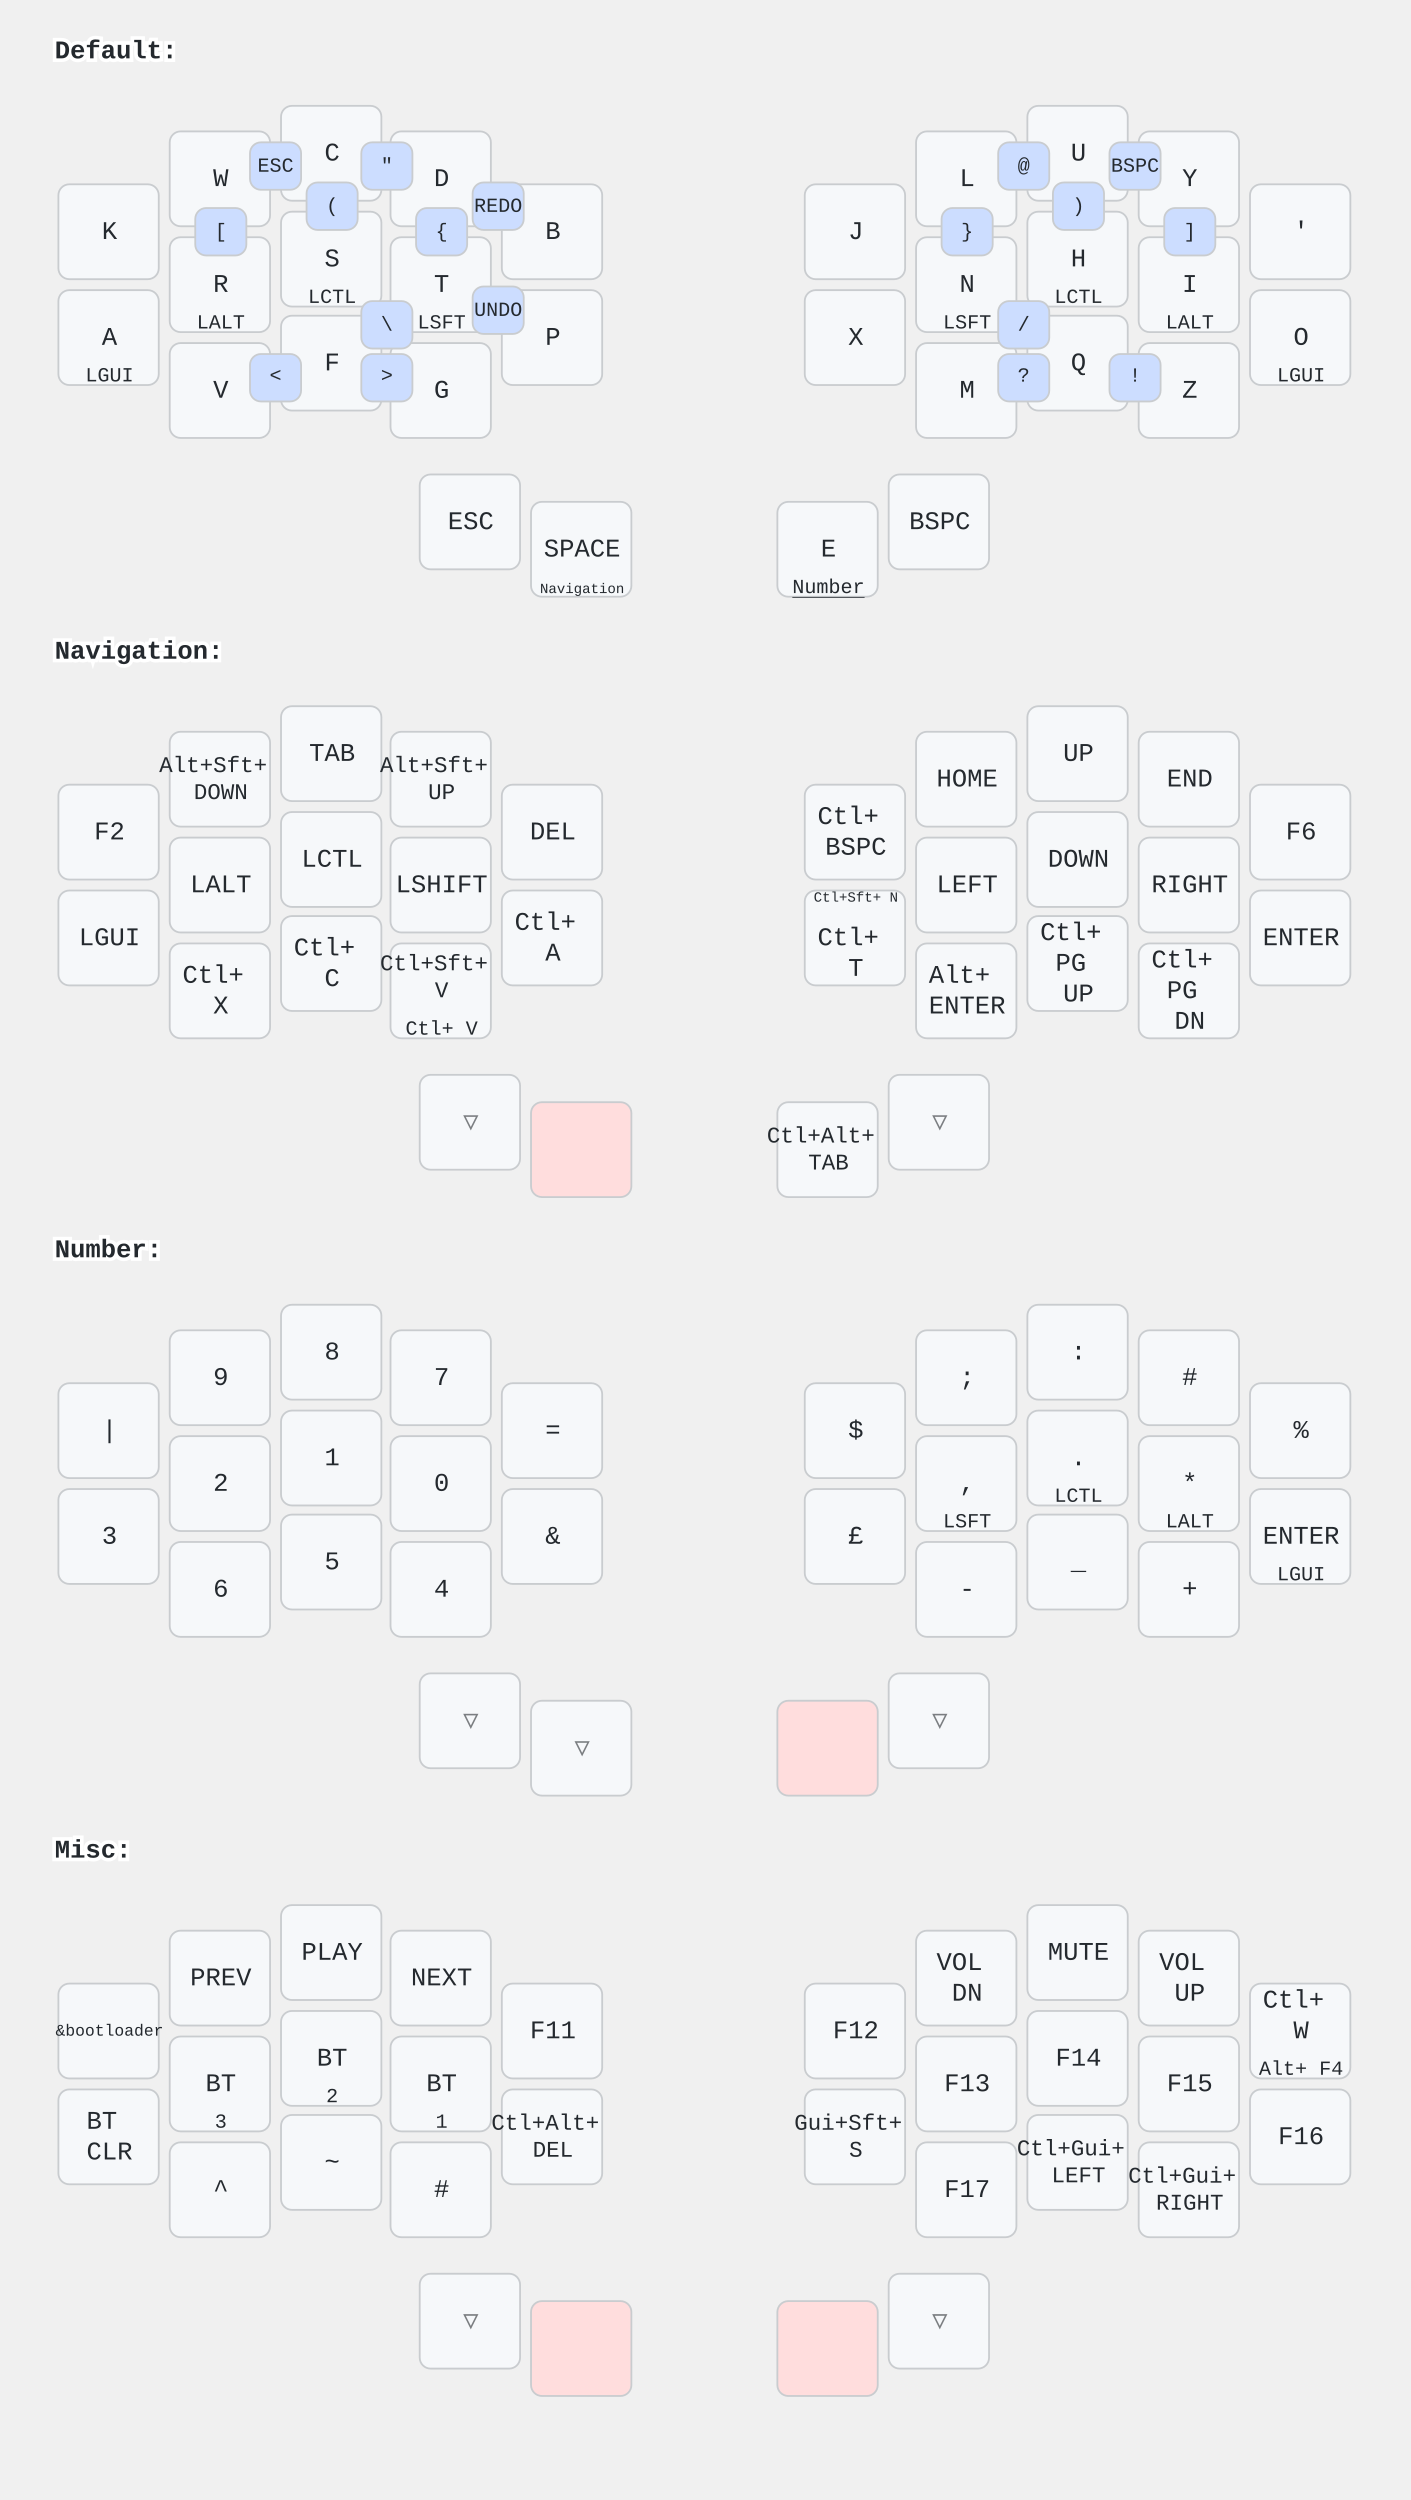
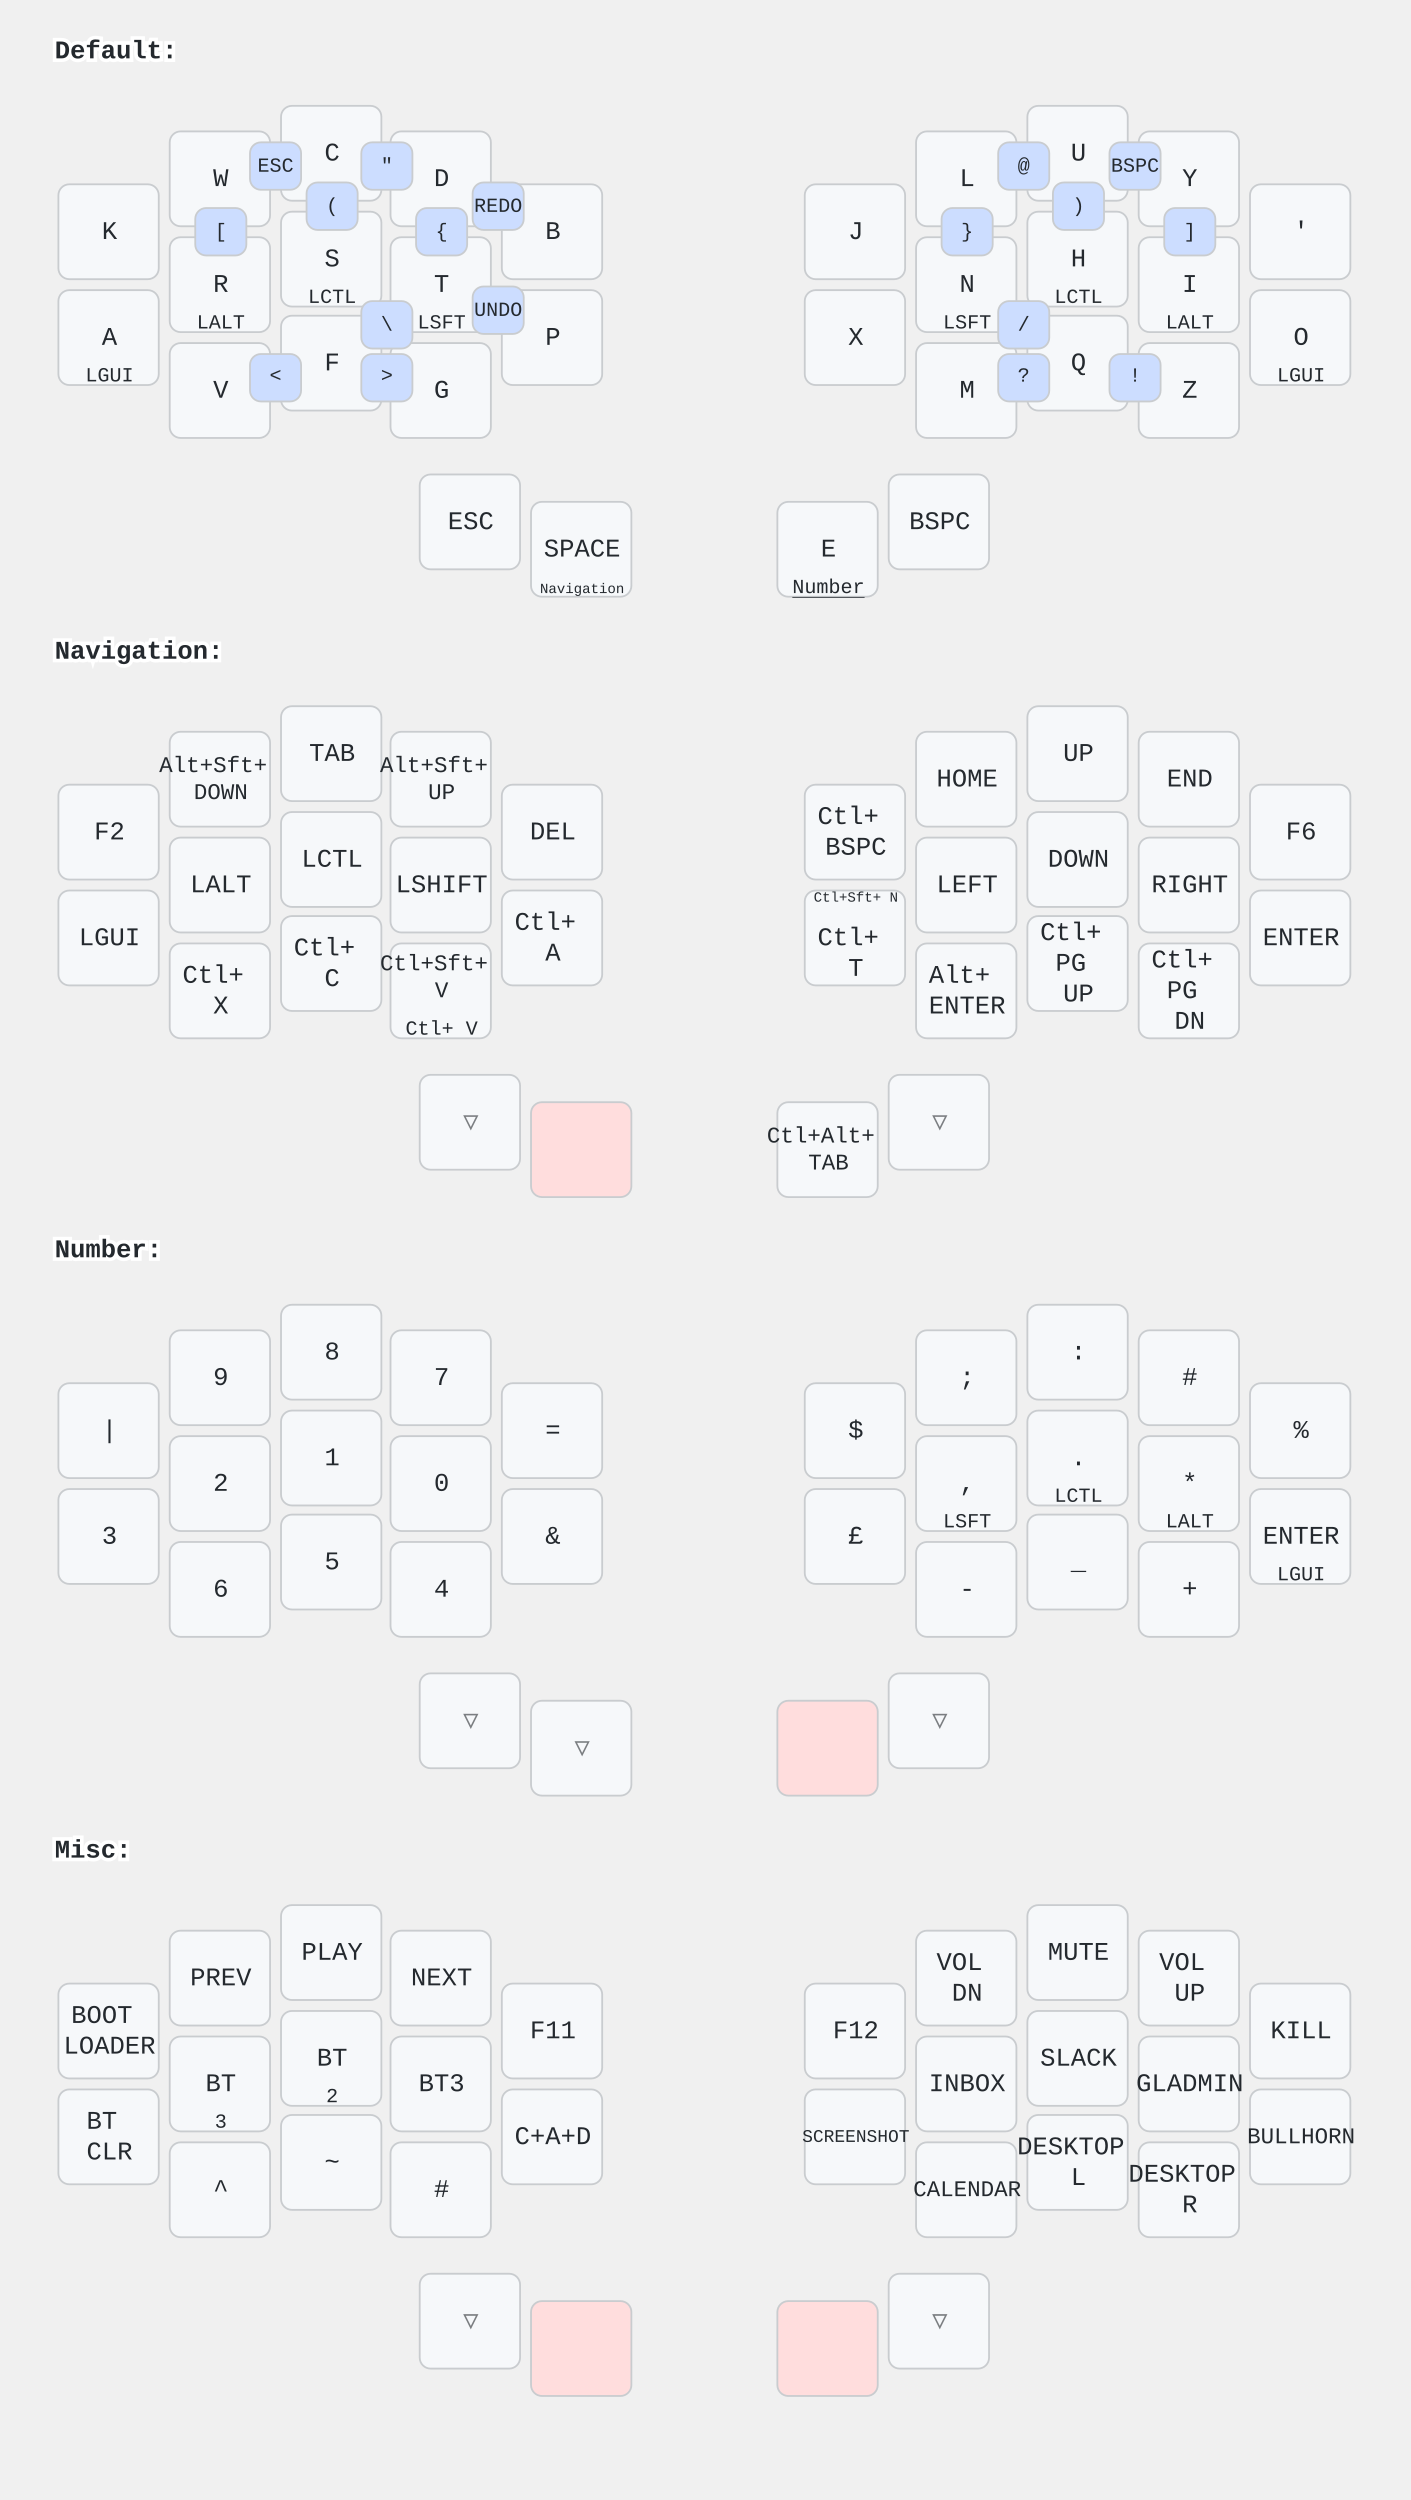
<svg xmlns="http://www.w3.org/2000/svg" width="773" height="1370" viewBox="0 0 773 1370" class="keymap">
  <style>/* inherit to force styles through use tags */
svg path {
    fill: inherit;
}

/* font and background color specifications */
svg.keymap {
    font-family: SFMono-Regular,Consolas,Liberation Mono,Menlo,monospace;
    font-size: 14px;
    font-kerning: normal;
    text-rendering: optimizeLegibility;
    fill: #24292e;
}

/* default key styling */
rect.key {
    fill: #f6f8fa;
}

rect.key, rect.combo {
    stroke: #c9cccf;
    stroke-width: 1;
}

/* default key side styling, only used is draw_key_sides is set */
rect.side {
    filter: brightness(90%);
}

/* color accent for combo boxes */
rect.combo, rect.combo-separate {
    fill: #cdf;
}

/* color accent for held keys */
rect.held, rect.combo.held {
    fill: #fdd;
}

/* color accent for ghost (optional) keys */
rect.ghost, rect.combo.ghost {
    stroke-dasharray: 4, 4;
    stroke-width: 2;
}

text {
    text-anchor: middle;
    dominant-baseline: middle;
}

/* styling for layer labels */
text.label {
    font-weight: bold;
    text-anchor: start;
    stroke: white;
    stroke-width: 4;
    paint-order: stroke;
}

/* styling for optional footer */
text.footer {
    text-anchor: end;
    dominant-baseline: auto;
    stroke: white;
    stroke-width: 4;
    paint-order: stroke;
}

/* styling for combo tap, and key hold/shifted label text */
text.combo, text.hold, text.shifted {
    font-size: 11px;
}

text.hold {
    text-anchor: middle;
    dominant-baseline: auto;
}

text.shifted {
    text-anchor: middle;
    dominant-baseline: hanging;
}

text.layer-activator {
    text-decoration: underline;
}

/* styling for hold/shifted label text in combo box */
text.combo.hold, text.combo.shifted {
    font-size: 8px;
}

/* lighter symbol for transparent keys */
text.trans {
    fill: #7b7e81;
}

/* styling for combo dendrons */
path.combo {
    stroke-width: 1;
    stroke: gray;
    fill: none;
}

/* Start Tabler Icons Cleanup */
/* cannot use height/width with glyphs */
.icon-tabler &gt; path {
    fill: inherit;
    stroke: inherit;
    stroke-width: 2;
}
/* hide tabler's default box */
.icon-tabler &gt; path[stroke="none"][fill="none"] {
    visibility: hidden;
}
/* End Tabler Icons Cleanup */
</style>
  <g transform="translate(30, 0)" class="layer-Default">
    <text x="0" y="28" class="label" id="Default">Default:</text>
    <g transform="translate(0, 56)">
      <g transform="translate(30, 71)" class="key keypos-0">
        <rect rx="6" ry="6" x="-28" y="-26" width="55" height="52" class="key" />
        <text x="0" y="0" class="key tap">K</text>
      </g>
      <g transform="translate(91, 42)" class="key keypos-1">
        <rect rx="6" ry="6" x="-28" y="-26" width="55" height="52" class="key" />
        <text x="0" y="0" class="key tap">W</text>
      </g>
      <g transform="translate(152, 28)" class="key keypos-2">
        <rect rx="6" ry="6" x="-28" y="-26" width="55" height="52" class="key" />
        <text x="0" y="0" class="key tap">C</text>
      </g>
      <g transform="translate(212, 42)" class="key keypos-3">
        <rect rx="6" ry="6" x="-28" y="-26" width="55" height="52" class="key" />
        <text x="0" y="0" class="key tap">D</text>
      </g>
      <g transform="translate(273, 71)" class="key keypos-4">
        <rect rx="6" ry="6" x="-28" y="-26" width="55" height="52" class="key" />
        <text x="0" y="0" class="key tap">B</text>
      </g>
      <g transform="translate(439, 71)" class="key keypos-5">
        <rect rx="6" ry="6" x="-28" y="-26" width="55" height="52" class="key" />
        <text x="0" y="0" class="key tap">J</text>
      </g>
      <g transform="translate(500, 42)" class="key keypos-6">
        <rect rx="6" ry="6" x="-28" y="-26" width="55" height="52" class="key" />
        <text x="0" y="0" class="key tap">L</text>
      </g>
      <g transform="translate(561, 28)" class="key keypos-7">
        <rect rx="6" ry="6" x="-28" y="-26" width="55" height="52" class="key" />
        <text x="0" y="0" class="key tap">U</text>
      </g>
      <g transform="translate(622, 42)" class="key keypos-8">
        <rect rx="6" ry="6" x="-28" y="-26" width="55" height="52" class="key" />
        <text x="0" y="0" class="key tap">Y</text>
      </g>
      <g transform="translate(683, 71)" class="key keypos-9">
        <rect rx="6" ry="6" x="-28" y="-26" width="55" height="52" class="key" />
        <text x="0" y="0" class="key tap">'</text>
      </g>
      <g transform="translate(30, 129)" class="key keypos-10">
        <rect rx="6" ry="6" x="-28" y="-26" width="55" height="52" class="key" />
        <text x="0" y="0" class="key tap">A</text>
        <text x="0" y="24" class="key hold">LGUI</text>
      </g>
      <g transform="translate(91, 100)" class="key keypos-11">
        <rect rx="6" ry="6" x="-28" y="-26" width="55" height="52" class="key" />
        <text x="0" y="0" class="key tap">R</text>
        <text x="0" y="24" class="key hold">LALT</text>
      </g>
      <g transform="translate(152, 86)" class="key keypos-12">
        <rect rx="6" ry="6" x="-28" y="-26" width="55" height="52" class="key" />
        <text x="0" y="0" class="key tap">S</text>
        <text x="0" y="24" class="key hold">LCTL</text>
      </g>
      <g transform="translate(212, 100)" class="key keypos-13">
        <rect rx="6" ry="6" x="-28" y="-26" width="55" height="52" class="key" />
        <text x="0" y="0" class="key tap">T</text>
        <text x="0" y="24" class="key hold">LSFT</text>
      </g>
      <g transform="translate(273, 129)" class="key keypos-14">
        <rect rx="6" ry="6" x="-28" y="-26" width="55" height="52" class="key" />
        <text x="0" y="0" class="key tap">P</text>
      </g>
      <g transform="translate(439, 129)" class="key keypos-15">
        <rect rx="6" ry="6" x="-28" y="-26" width="55" height="52" class="key" />
        <text x="0" y="0" class="key tap">X</text>
      </g>
      <g transform="translate(500, 100)" class="key keypos-16">
        <rect rx="6" ry="6" x="-28" y="-26" width="55" height="52" class="key" />
        <text x="0" y="0" class="key tap">N</text>
        <text x="0" y="24" class="key hold">LSFT</text>
      </g>
      <g transform="translate(561, 86)" class="key keypos-17">
        <rect rx="6" ry="6" x="-28" y="-26" width="55" height="52" class="key" />
        <text x="0" y="0" class="key tap">H</text>
        <text x="0" y="24" class="key hold">LCTL</text>
      </g>
      <g transform="translate(622, 100)" class="key keypos-18">
        <rect rx="6" ry="6" x="-28" y="-26" width="55" height="52" class="key" />
        <text x="0" y="0" class="key tap">I</text>
        <text x="0" y="24" class="key hold">LALT</text>
      </g>
      <g transform="translate(683, 129)" class="key keypos-19">
        <rect rx="6" ry="6" x="-28" y="-26" width="55" height="52" class="key" />
        <text x="0" y="0" class="key tap">O</text>
        <text x="0" y="24" class="key hold">LGUI</text>
      </g>
      <g transform="translate(91, 158)" class="key keypos-20">
        <rect rx="6" ry="6" x="-28" y="-26" width="55" height="52" class="key" />
        <text x="0" y="0" class="key tap">V</text>
      </g>
      <g transform="translate(152, 143)" class="key keypos-21">
        <rect rx="6" ry="6" x="-28" y="-26" width="55" height="52" class="key" />
        <text x="0" y="0" class="key tap">F</text>
      </g>
      <g transform="translate(212, 158)" class="key keypos-22">
        <rect rx="6" ry="6" x="-28" y="-26" width="55" height="52" class="key" />
        <text x="0" y="0" class="key tap">G</text>
      </g>
      <g transform="translate(500, 158)" class="key keypos-23">
        <rect rx="6" ry="6" x="-28" y="-26" width="55" height="52" class="key" />
        <text x="0" y="0" class="key tap">M</text>
      </g>
      <g transform="translate(561, 143)" class="key keypos-24">
        <rect rx="6" ry="6" x="-28" y="-26" width="55" height="52" class="key" />
        <text x="0" y="0" class="key tap">Q</text>
      </g>
      <g transform="translate(622, 158)" class="key keypos-25">
        <rect rx="6" ry="6" x="-28" y="-26" width="55" height="52" class="key" />
        <text x="0" y="0" class="key tap">Z</text>
      </g>
      <g transform="translate(228, 230)" class="key keypos-26">
        <rect rx="6" ry="6" x="-28" y="-26" width="55" height="52" class="key" />
        <text x="0" y="0" class="key tap">ESC</text>
      </g>
      <g transform="translate(289, 245)" class="key keypos-27">
        <rect rx="6" ry="6" x="-28" y="-26" width="55" height="52" class="key" />
        <text x="0" y="0" class="key tap">SPACE</text>
        <a href="#Navigation">
          <text x="0" y="24" class="key hold layer-activator">
            <tspan style="font-size: 70%">Navigation</tspan>
          </text>
        </a>
      </g>
      <g transform="translate(424, 245)" class="key keypos-28">
        <rect rx="6" ry="6" x="-28" y="-26" width="55" height="52" class="key" />
        <text x="0" y="0" class="key tap">E</text>
        <a href="#Number">
          <text x="0" y="24" class="key hold layer-activator">Number</text>
        </a>
      </g>
      <g transform="translate(485, 230)" class="key keypos-29">
        <rect rx="6" ry="6" x="-28" y="-26" width="55" height="52" class="key" />
        <text x="0" y="0" class="key tap">BSPC</text>
      </g>
      <g class="combo combopos-0">
        <rect rx="6" ry="6" x="229" y="44" width="28" height="26" class="combo" />
        <text x="243" y="57" class="combo tap">REDO</text>
      </g>
      <g class="combo combopos-1">
        <rect rx="6" ry="6" x="229" y="101" width="28" height="26" class="combo" />
        <text x="243" y="114" class="combo tap">UNDO</text>
      </g>
      <g class="combo combopos-2">
        <rect rx="6" ry="6" x="107" y="22" width="28" height="26" class="combo" />
        <text x="121" y="35" class="combo tap">ESC</text>
      </g>
      <g class="combo combopos-3">
        <rect rx="6" ry="6" x="578" y="22" width="28" height="26" class="combo" />
        <text x="592" y="35" class="combo tap">BSPC</text>
      </g>
      <g class="combo combopos-4">
        <rect rx="6" ry="6" x="107" y="138" width="28" height="26" class="combo" />
        <text x="121" y="150" class="combo tap">&lt;</text>
      </g>
      <g class="combo combopos-5">
        <rect rx="6" ry="6" x="168" y="138" width="28" height="26" class="combo" />
        <text x="182" y="150" class="combo tap">&gt;</text>
      </g>
      <g class="combo combopos-6">
        <rect rx="6" ry="6" x="168" y="22" width="28" height="26" class="combo" />
        <text x="182" y="35" class="combo tap">"</text>
      </g>
      <g class="combo combopos-7">
        <rect rx="6" ry="6" x="517" y="22" width="28" height="26" class="combo" />
        <text x="531" y="35" class="combo tap">@</text>
      </g>
      <g class="combo combopos-8">
        <rect rx="6" ry="6" x="517" y="109" width="28" height="26" class="combo" />
        <text x="531" y="122" class="combo tap">/</text>
      </g>
      <g class="combo combopos-9">
        <rect rx="6" ry="6" x="168" y="109" width="28" height="26" class="combo" />
        <text x="182" y="122" class="combo tap">\</text>
      </g>
      <g class="combo combopos-10">
        <rect rx="6" ry="6" x="578" y="138" width="28" height="26" class="combo" />
        <text x="592" y="150" class="combo tap">!</text>
      </g>
      <g class="combo combopos-11">
        <rect rx="6" ry="6" x="517" y="138" width="28" height="26" class="combo" />
        <text x="531" y="150" class="combo tap">?</text>
      </g>
      <g class="combo combopos-12">
        <rect rx="6" ry="6" x="77" y="58" width="28" height="26" class="combo" />
        <text x="91" y="71" class="combo tap">[</text>
      </g>
      <g class="combo combopos-13">
        <rect rx="6" ry="6" x="138" y="44" width="28" height="26" class="combo" />
        <text x="152" y="57" class="combo tap">(</text>
      </g>
      <g class="combo combopos-14">
        <rect rx="6" ry="6" x="198" y="58" width="28" height="26" class="combo" />
        <text x="212" y="71" class="combo tap">{</text>
      </g>
      <g class="combo combopos-15">
        <rect rx="6" ry="6" x="486" y="58" width="28" height="26" class="combo" />
        <text x="500" y="71" class="combo tap">}</text>
      </g>
      <g class="combo combopos-16">
        <rect rx="6" ry="6" x="547" y="44" width="28" height="26" class="combo" />
        <text x="561" y="57" class="combo tap">)</text>
      </g>
      <g class="combo combopos-17">
        <rect rx="6" ry="6" x="608" y="58" width="28" height="26" class="combo" />
        <text x="622" y="71" class="combo tap">]</text>
      </g>
    </g>
  </g>
  <g transform="translate(30, 329)" class="layer-Navigation">
    <text x="0" y="28" class="label" id="Navigation">Navigation:</text>
    <g transform="translate(0, 56)">
      <g transform="translate(30, 71)" class="key keypos-0">
        <rect rx="6" ry="6" x="-28" y="-26" width="55" height="52" class="key" />
        <text x="0" y="0" class="key tap">F2</text>
      </g>
      <g transform="translate(91, 42)" class="key keypos-1">
        <rect rx="6" ry="6" x="-28" y="-26" width="55" height="52" class="key" />
        <text x="0" y="0" class="key tap">
          <tspan x="0" dy="-0.6em" style="font-size: 88%">Alt+Sft+</tspan>
          <tspan x="0" dy="1.2em" style="font-size: 88%">DOWN</tspan>
        </text>
      </g>
      <g transform="translate(152, 28)" class="key keypos-2">
        <rect rx="6" ry="6" x="-28" y="-26" width="55" height="52" class="key" />
        <text x="0" y="0" class="key tap">TAB</text>
      </g>
      <g transform="translate(212, 42)" class="key keypos-3">
        <rect rx="6" ry="6" x="-28" y="-26" width="55" height="52" class="key" />
        <text x="0" y="0" class="key tap">
          <tspan x="0" dy="-0.6em" style="font-size: 88%">Alt+Sft+</tspan>
          <tspan x="0" dy="1.2em" style="font-size: 88%">UP</tspan>
        </text>
      </g>
      <g transform="translate(273, 71)" class="key keypos-4">
        <rect rx="6" ry="6" x="-28" y="-26" width="55" height="52" class="key" />
        <text x="0" y="0" class="key tap">DEL</text>
      </g>
      <g transform="translate(439, 71)" class="key keypos-5">
        <rect rx="6" ry="6" x="-28" y="-26" width="55" height="52" class="key" />
        <text x="0" y="0" class="key tap">
          <tspan x="0" dy="-0.6em">Ctl+</tspan>
          <tspan x="0" dy="1.2em">BSPC</tspan>
        </text>
      </g>
      <g transform="translate(500, 42)" class="key keypos-6">
        <rect rx="6" ry="6" x="-28" y="-26" width="55" height="52" class="key" />
        <text x="0" y="0" class="key tap">HOME</text>
      </g>
      <g transform="translate(561, 28)" class="key keypos-7">
        <rect rx="6" ry="6" x="-28" y="-26" width="55" height="52" class="key" />
        <text x="0" y="0" class="key tap">UP</text>
      </g>
      <g transform="translate(622, 42)" class="key keypos-8">
        <rect rx="6" ry="6" x="-28" y="-26" width="55" height="52" class="key" />
        <text x="0" y="0" class="key tap">END</text>
      </g>
      <g transform="translate(683, 71)" class="key keypos-9">
        <rect rx="6" ry="6" x="-28" y="-26" width="55" height="52" class="key" />
        <text x="0" y="0" class="key tap">F6</text>
      </g>
      <g transform="translate(30, 129)" class="key keypos-10">
        <rect rx="6" ry="6" x="-28" y="-26" width="55" height="52" class="key" />
        <text x="0" y="0" class="key tap">LGUI</text>
      </g>
      <g transform="translate(91, 100)" class="key keypos-11">
        <rect rx="6" ry="6" x="-28" y="-26" width="55" height="52" class="key" />
        <text x="0" y="0" class="key tap">LALT</text>
      </g>
      <g transform="translate(152, 86)" class="key keypos-12">
        <rect rx="6" ry="6" x="-28" y="-26" width="55" height="52" class="key" />
        <text x="0" y="0" class="key tap">LCTL</text>
      </g>
      <g transform="translate(212, 100)" class="key keypos-13">
        <rect rx="6" ry="6" x="-28" y="-26" width="55" height="52" class="key" />
        <text x="0" y="0" class="key tap">LSHIFT</text>
      </g>
      <g transform="translate(273, 129)" class="key keypos-14">
        <rect rx="6" ry="6" x="-28" y="-26" width="55" height="52" class="key" />
        <text x="0" y="0" class="key tap">
          <tspan x="0" dy="-0.6em">Ctl+</tspan>
          <tspan x="0" dy="1.2em">A</tspan>
        </text>
      </g>
      <g transform="translate(439, 129)" class="key keypos-15">
        <rect rx="6" ry="6" x="-28" y="-26" width="55" height="52" class="key" />
        <text x="0" y="0" class="key tap">
          <tspan x="0" dy="-0.0em">Ctl+</tspan>
          <tspan x="0" dy="1.2em">T</tspan>
        </text>
        <text x="0" y="-24" class="key shifted">
          <tspan style="font-size: 70%">Ctl+Sft+ N</tspan>
        </text>
      </g>
      <g transform="translate(500, 100)" class="key keypos-16">
        <rect rx="6" ry="6" x="-28" y="-26" width="55" height="52" class="key" />
        <text x="0" y="0" class="key tap">LEFT</text>
      </g>
      <g transform="translate(561, 86)" class="key keypos-17">
        <rect rx="6" ry="6" x="-28" y="-26" width="55" height="52" class="key" />
        <text x="0" y="0" class="key tap">DOWN</text>
      </g>
      <g transform="translate(622, 100)" class="key keypos-18">
        <rect rx="6" ry="6" x="-28" y="-26" width="55" height="52" class="key" />
        <text x="0" y="0" class="key tap">RIGHT</text>
      </g>
      <g transform="translate(683, 129)" class="key keypos-19">
        <rect rx="6" ry="6" x="-28" y="-26" width="55" height="52" class="key" />
        <text x="0" y="0" class="key tap">ENTER</text>
      </g>
      <g transform="translate(91, 158)" class="key keypos-20">
        <rect rx="6" ry="6" x="-28" y="-26" width="55" height="52" class="key" />
        <text x="0" y="0" class="key tap">
          <tspan x="0" dy="-0.6em">Ctl+</tspan>
          <tspan x="0" dy="1.2em">X</tspan>
        </text>
      </g>
      <g transform="translate(152, 143)" class="key keypos-21">
        <rect rx="6" ry="6" x="-28" y="-26" width="55" height="52" class="key" />
        <text x="0" y="0" class="key tap">
          <tspan x="0" dy="-0.6em">Ctl+</tspan>
          <tspan x="0" dy="1.2em">C</tspan>
        </text>
      </g>
      <g transform="translate(212, 158)" class="key keypos-22">
        <rect rx="6" ry="6" x="-28" y="-26" width="55" height="52" class="key" />
        <text x="0" y="0" class="key tap">
          <tspan x="0" dy="-1.2em" style="font-size: 88%">Ctl+Sft+</tspan>
          <tspan x="0" dy="1.2em" style="font-size: 88%">V</tspan>
        </text>
        <text x="0" y="24" class="key hold">Ctl+ V</text>
      </g>
      <g transform="translate(500, 158)" class="key keypos-23">
        <rect rx="6" ry="6" x="-28" y="-26" width="55" height="52" class="key" />
        <text x="0" y="0" class="key tap">
          <tspan x="0" dy="-0.6em">Alt+</tspan>
          <tspan x="0" dy="1.2em">ENTER</tspan>
        </text>
      </g>
      <g transform="translate(561, 143)" class="key keypos-24">
        <rect rx="6" ry="6" x="-28" y="-26" width="55" height="52" class="key" />
        <text x="0" y="0" class="key tap">
          <tspan x="0" dy="-1.2em">Ctl+</tspan>
          <tspan x="0" dy="1.2em">PG</tspan>
          <tspan x="0" dy="1.2em">UP</tspan>
        </text>
      </g>
      <g transform="translate(622, 158)" class="key keypos-25">
        <rect rx="6" ry="6" x="-28" y="-26" width="55" height="52" class="key" />
        <text x="0" y="0" class="key tap">
          <tspan x="0" dy="-1.2em">Ctl+</tspan>
          <tspan x="0" dy="1.2em">PG</tspan>
          <tspan x="0" dy="1.2em">DN</tspan>
        </text>
      </g>
      <g transform="translate(228, 230)" class="key trans keypos-26">
        <rect rx="6" ry="6" x="-28" y="-26" width="55" height="52" class="key trans" />
        <text x="0" y="0" class="key trans tap">▽</text>
      </g>
      <g transform="translate(289, 245)" class="key held keypos-27">
        <rect rx="6" ry="6" x="-28" y="-26" width="55" height="52" class="key held" />
      </g>
      <g transform="translate(424, 245)" class="key keypos-28">
        <rect rx="6" ry="6" x="-28" y="-26" width="55" height="52" class="key" />
        <text x="0" y="0" class="key tap">
          <tspan x="0" dy="-0.6em" style="font-size: 88%">Ctl+Alt+</tspan>
          <tspan x="0" dy="1.2em" style="font-size: 88%">TAB</tspan>
        </text>
      </g>
      <g transform="translate(485, 230)" class="key trans keypos-29">
        <rect rx="6" ry="6" x="-28" y="-26" width="55" height="52" class="key trans" />
        <text x="0" y="0" class="key trans tap">▽</text>
      </g>
    </g>
  </g>
  <g transform="translate(30, 657)" class="layer-Number">
    <text x="0" y="28" class="label" id="Number">Number:</text>
    <g transform="translate(0, 56)">
      <g transform="translate(30, 71)" class="key keypos-0">
        <rect rx="6" ry="6" x="-28" y="-26" width="55" height="52" class="key" />
        <text x="0" y="0" class="key tap">|</text>
      </g>
      <g transform="translate(91, 42)" class="key keypos-1">
        <rect rx="6" ry="6" x="-28" y="-26" width="55" height="52" class="key" />
        <text x="0" y="0" class="key tap">9</text>
      </g>
      <g transform="translate(152, 28)" class="key keypos-2">
        <rect rx="6" ry="6" x="-28" y="-26" width="55" height="52" class="key" />
        <text x="0" y="0" class="key tap">8</text>
      </g>
      <g transform="translate(212, 42)" class="key keypos-3">
        <rect rx="6" ry="6" x="-28" y="-26" width="55" height="52" class="key" />
        <text x="0" y="0" class="key tap">7</text>
      </g>
      <g transform="translate(273, 71)" class="key keypos-4">
        <rect rx="6" ry="6" x="-28" y="-26" width="55" height="52" class="key" />
        <text x="0" y="0" class="key tap">=</text>
      </g>
      <g transform="translate(439, 71)" class="key keypos-5">
        <rect rx="6" ry="6" x="-28" y="-26" width="55" height="52" class="key" />
        <text x="0" y="0" class="key tap">$</text>
      </g>
      <g transform="translate(500, 42)" class="key keypos-6">
        <rect rx="6" ry="6" x="-28" y="-26" width="55" height="52" class="key" />
        <text x="0" y="0" class="key tap">;</text>
      </g>
      <g transform="translate(561, 28)" class="key keypos-7">
        <rect rx="6" ry="6" x="-28" y="-26" width="55" height="52" class="key" />
        <text x="0" y="0" class="key tap">:</text>
      </g>
      <g transform="translate(622, 42)" class="key keypos-8">
        <rect rx="6" ry="6" x="-28" y="-26" width="55" height="52" class="key" />
        <text x="0" y="0" class="key tap">#</text>
      </g>
      <g transform="translate(683, 71)" class="key keypos-9">
        <rect rx="6" ry="6" x="-28" y="-26" width="55" height="52" class="key" />
        <text x="0" y="0" class="key tap">%</text>
      </g>
      <g transform="translate(30, 129)" class="key keypos-10">
        <rect rx="6" ry="6" x="-28" y="-26" width="55" height="52" class="key" />
        <text x="0" y="0" class="key tap">3</text>
      </g>
      <g transform="translate(91, 100)" class="key keypos-11">
        <rect rx="6" ry="6" x="-28" y="-26" width="55" height="52" class="key" />
        <text x="0" y="0" class="key tap">2</text>
      </g>
      <g transform="translate(152, 86)" class="key keypos-12">
        <rect rx="6" ry="6" x="-28" y="-26" width="55" height="52" class="key" />
        <text x="0" y="0" class="key tap">1</text>
      </g>
      <g transform="translate(212, 100)" class="key keypos-13">
        <rect rx="6" ry="6" x="-28" y="-26" width="55" height="52" class="key" />
        <text x="0" y="0" class="key tap">0</text>
      </g>
      <g transform="translate(273, 129)" class="key keypos-14">
        <rect rx="6" ry="6" x="-28" y="-26" width="55" height="52" class="key" />
        <text x="0" y="0" class="key tap">&amp;</text>
      </g>
      <g transform="translate(439, 129)" class="key keypos-15">
        <rect rx="6" ry="6" x="-28" y="-26" width="55" height="52" class="key" />
        <text x="0" y="0" class="key tap">£</text>
      </g>
      <g transform="translate(500, 100)" class="key keypos-16">
        <rect rx="6" ry="6" x="-28" y="-26" width="55" height="52" class="key" />
        <text x="0" y="0" class="key tap">,</text>
        <text x="0" y="24" class="key hold">LSFT</text>
      </g>
      <g transform="translate(561, 86)" class="key keypos-17">
        <rect rx="6" ry="6" x="-28" y="-26" width="55" height="52" class="key" />
        <text x="0" y="0" class="key tap">.</text>
        <text x="0" y="24" class="key hold">LCTL</text>
      </g>
      <g transform="translate(622, 100)" class="key keypos-18">
        <rect rx="6" ry="6" x="-28" y="-26" width="55" height="52" class="key" />
        <text x="0" y="0" class="key tap">*</text>
        <text x="0" y="24" class="key hold">LALT</text>
      </g>
      <g transform="translate(683, 129)" class="key keypos-19">
        <rect rx="6" ry="6" x="-28" y="-26" width="55" height="52" class="key" />
        <text x="0" y="0" class="key tap">ENTER</text>
        <text x="0" y="24" class="key hold">LGUI</text>
      </g>
      <g transform="translate(91, 158)" class="key keypos-20">
        <rect rx="6" ry="6" x="-28" y="-26" width="55" height="52" class="key" />
        <text x="0" y="0" class="key tap">6</text>
      </g>
      <g transform="translate(152, 143)" class="key keypos-21">
        <rect rx="6" ry="6" x="-28" y="-26" width="55" height="52" class="key" />
        <text x="0" y="0" class="key tap">5</text>
      </g>
      <g transform="translate(212, 158)" class="key keypos-22">
        <rect rx="6" ry="6" x="-28" y="-26" width="55" height="52" class="key" />
        <text x="0" y="0" class="key tap">4</text>
      </g>
      <g transform="translate(500, 158)" class="key keypos-23">
        <rect rx="6" ry="6" x="-28" y="-26" width="55" height="52" class="key" />
        <text x="0" y="0" class="key tap">-</text>
      </g>
      <g transform="translate(561, 143)" class="key keypos-24">
        <rect rx="6" ry="6" x="-28" y="-26" width="55" height="52" class="key" />
        <text x="0" y="0" class="key tap">_</text>
      </g>
      <g transform="translate(622, 158)" class="key keypos-25">
        <rect rx="6" ry="6" x="-28" y="-26" width="55" height="52" class="key" />
        <text x="0" y="0" class="key tap">+</text>
      </g>
      <g transform="translate(228, 230)" class="key trans keypos-26">
        <rect rx="6" ry="6" x="-28" y="-26" width="55" height="52" class="key trans" />
        <text x="0" y="0" class="key trans tap">▽</text>
      </g>
      <g transform="translate(289, 245)" class="key trans keypos-27">
        <rect rx="6" ry="6" x="-28" y="-26" width="55" height="52" class="key trans" />
        <text x="0" y="0" class="key trans tap">▽</text>
      </g>
      <g transform="translate(424, 245)" class="key held keypos-28">
        <rect rx="6" ry="6" x="-28" y="-26" width="55" height="52" class="key held" />
      </g>
      <g transform="translate(485, 230)" class="key trans keypos-29">
        <rect rx="6" ry="6" x="-28" y="-26" width="55" height="52" class="key trans" />
        <text x="0" y="0" class="key trans tap">▽</text>
      </g>
    </g>
  </g>
  <g transform="translate(30, 986)" class="layer-Misc">
    <text x="0" y="28" class="label" id="Misc">Misc:</text>
    <g transform="translate(0, 56)">
      <g transform="translate(30, 71)" class="key keypos-0">
        <rect rx="6" ry="6" x="-28" y="-26" width="55" height="52" class="key" />
        <text x="0" y="0" class="key tap">
-           <tspan style="font-size: 64%">&amp;bootloader</tspan>
+           <tspan x="0" dy="-0.6em">BOOT</tspan>
+           <tspan x="0" dy="1.2em">LOADER</tspan>
        </text>
      </g>
      <g transform="translate(91, 42)" class="key keypos-1">
        <rect rx="6" ry="6" x="-28" y="-26" width="55" height="52" class="key" />
        <text x="0" y="0" class="key tap">PREV</text>
      </g>
      <g transform="translate(152, 28)" class="key keypos-2">
        <rect rx="6" ry="6" x="-28" y="-26" width="55" height="52" class="key" />
        <text x="0" y="0" class="key tap">PLAY</text>
      </g>
      <g transform="translate(212, 42)" class="key keypos-3">
        <rect rx="6" ry="6" x="-28" y="-26" width="55" height="52" class="key" />
        <text x="0" y="0" class="key tap">NEXT</text>
      </g>
      <g transform="translate(273, 71)" class="key keypos-4">
        <rect rx="6" ry="6" x="-28" y="-26" width="55" height="52" class="key" />
        <text x="0" y="0" class="key tap">F11</text>
      </g>
      <g transform="translate(439, 71)" class="key keypos-5">
        <rect rx="6" ry="6" x="-28" y="-26" width="55" height="52" class="key" />
        <text x="0" y="0" class="key tap">F12</text>
      </g>
      <g transform="translate(500, 42)" class="key keypos-6">
        <rect rx="6" ry="6" x="-28" y="-26" width="55" height="52" class="key" />
        <text x="0" y="0" class="key tap">
          <tspan x="0" dy="-0.6em">VOL</tspan>
          <tspan x="0" dy="1.2em">DN</tspan>
        </text>
      </g>
      <g transform="translate(561, 28)" class="key keypos-7">
        <rect rx="6" ry="6" x="-28" y="-26" width="55" height="52" class="key" />
        <text x="0" y="0" class="key tap">MUTE</text>
      </g>
      <g transform="translate(622, 42)" class="key keypos-8">
        <rect rx="6" ry="6" x="-28" y="-26" width="55" height="52" class="key" />
        <text x="0" y="0" class="key tap">
          <tspan x="0" dy="-0.6em">VOL</tspan>
          <tspan x="0" dy="1.2em">UP</tspan>
        </text>
      </g>
      <g transform="translate(683, 71)" class="key keypos-9">
        <rect rx="6" ry="6" x="-28" y="-26" width="55" height="52" class="key" />
-         <text x="0" y="0" class="key tap">
-           <tspan x="0" dy="-1.2em">Ctl+</tspan>
-           <tspan x="0" dy="1.2em">W</tspan>
-         </text>
-         <text x="0" y="24" class="key hold">Alt+ F4</text>
+         <text x="0" y="0" class="key tap">KILL</text>
      </g>
      <g transform="translate(30, 129)" class="key keypos-10">
        <rect rx="6" ry="6" x="-28" y="-26" width="55" height="52" class="key" />
        <text x="0" y="0" class="key tap">
          <tspan x="0" dy="-0.6em">BT</tspan>
          <tspan x="0" dy="1.2em">CLR</tspan>
        </text>
      </g>
      <g transform="translate(91, 100)" class="key keypos-11">
        <rect rx="6" ry="6" x="-28" y="-26" width="55" height="52" class="key" />
        <text x="0" y="0" class="key tap">BT</text>
        <text x="0" y="24" class="key hold">3</text>
      </g>
      <g transform="translate(152, 86)" class="key keypos-12">
        <rect rx="6" ry="6" x="-28" y="-26" width="55" height="52" class="key" />
        <text x="0" y="0" class="key tap">BT</text>
        <text x="0" y="24" class="key hold">2</text>
      </g>
      <g transform="translate(212, 100)" class="key keypos-13">
        <rect rx="6" ry="6" x="-28" y="-26" width="55" height="52" class="key" />
-         <text x="0" y="0" class="key tap">BT</text>
-         <text x="0" y="24" class="key hold">1</text>
+         <text x="0" y="0" class="key tap">BT3</text>
      </g>
      <g transform="translate(273, 129)" class="key keypos-14">
        <rect rx="6" ry="6" x="-28" y="-26" width="55" height="52" class="key" />
-         <text x="0" y="0" class="key tap">
-           <tspan x="0" dy="-0.6em" style="font-size: 88%">Ctl+Alt+</tspan>
-           <tspan x="0" dy="1.2em" style="font-size: 88%">DEL</tspan>
-         </text>
+         <text x="0" y="0" class="key tap">C+A+D</text>
      </g>
      <g transform="translate(439, 129)" class="key keypos-15">
        <rect rx="6" ry="6" x="-28" y="-26" width="55" height="52" class="key" />
        <text x="0" y="0" class="key tap">
-           <tspan x="0" dy="-0.6em" style="font-size: 88%">Gui+Sft+</tspan>
-           <tspan x="0" dy="1.2em" style="font-size: 88%">S</tspan>
+           <tspan style="font-size: 70%">SCREENSHOT</tspan>
        </text>
      </g>
      <g transform="translate(500, 100)" class="key keypos-16">
        <rect rx="6" ry="6" x="-28" y="-26" width="55" height="52" class="key" />
-         <text x="0" y="0" class="key tap">F13</text>
+         <text x="0" y="0" class="key tap">INBOX</text>
      </g>
      <g transform="translate(561, 86)" class="key keypos-17">
        <rect rx="6" ry="6" x="-28" y="-26" width="55" height="52" class="key" />
-         <text x="0" y="0" class="key tap">F14</text>
+         <text x="0" y="0" class="key tap">SLACK</text>
      </g>
      <g transform="translate(622, 100)" class="key keypos-18">
        <rect rx="6" ry="6" x="-28" y="-26" width="55" height="52" class="key" />
-         <text x="0" y="0" class="key tap">F15</text>
+         <text x="0" y="0" class="key tap">GLADMIN</text>
      </g>
      <g transform="translate(683, 129)" class="key keypos-19">
        <rect rx="6" ry="6" x="-28" y="-26" width="55" height="52" class="key" />
-         <text x="0" y="0" class="key tap">F16</text>
+         <text x="0" y="0" class="key tap">
+           <tspan style="font-size: 88%">BULLHORN</tspan>
+         </text>
      </g>
      <g transform="translate(91, 158)" class="key keypos-20">
        <rect rx="6" ry="6" x="-28" y="-26" width="55" height="52" class="key" />
        <text x="0" y="0" class="key tap">^</text>
      </g>
      <g transform="translate(152, 143)" class="key keypos-21">
        <rect rx="6" ry="6" x="-28" y="-26" width="55" height="52" class="key" />
        <text x="0" y="0" class="key tap">~</text>
      </g>
      <g transform="translate(212, 158)" class="key keypos-22">
        <rect rx="6" ry="6" x="-28" y="-26" width="55" height="52" class="key" />
        <text x="0" y="0" class="key tap">#</text>
      </g>
      <g transform="translate(500, 158)" class="key keypos-23">
        <rect rx="6" ry="6" x="-28" y="-26" width="55" height="52" class="key" />
-         <text x="0" y="0" class="key tap">F17</text>
+         <text x="0" y="0" class="key tap">
+           <tspan style="font-size: 88%">CALENDAR</tspan>
+         </text>
      </g>
      <g transform="translate(561, 143)" class="key keypos-24">
        <rect rx="6" ry="6" x="-28" y="-26" width="55" height="52" class="key" />
        <text x="0" y="0" class="key tap">
-           <tspan x="0" dy="-0.6em" style="font-size: 88%">Ctl+Gui+</tspan>
-           <tspan x="0" dy="1.2em" style="font-size: 88%">LEFT</tspan>
+           <tspan x="0" dy="-0.6em">DESKTOP</tspan>
+           <tspan x="0" dy="1.2em">L</tspan>
        </text>
      </g>
      <g transform="translate(622, 158)" class="key keypos-25">
        <rect rx="6" ry="6" x="-28" y="-26" width="55" height="52" class="key" />
        <text x="0" y="0" class="key tap">
-           <tspan x="0" dy="-0.6em" style="font-size: 88%">Ctl+Gui+</tspan>
-           <tspan x="0" dy="1.2em" style="font-size: 88%">RIGHT</tspan>
+           <tspan x="0" dy="-0.6em">DESKTOP</tspan>
+           <tspan x="0" dy="1.2em">R</tspan>
        </text>
      </g>
      <g transform="translate(228, 230)" class="key trans keypos-26">
        <rect rx="6" ry="6" x="-28" y="-26" width="55" height="52" class="key trans" />
        <text x="0" y="0" class="key trans tap">▽</text>
      </g>
      <g transform="translate(289, 245)" class="key held keypos-27">
        <rect rx="6" ry="6" x="-28" y="-26" width="55" height="52" class="key held" />
      </g>
      <g transform="translate(424, 245)" class="key held keypos-28">
        <rect rx="6" ry="6" x="-28" y="-26" width="55" height="52" class="key held" />
      </g>
      <g transform="translate(485, 230)" class="key trans keypos-29">
        <rect rx="6" ry="6" x="-28" y="-26" width="55" height="52" class="key trans" />
        <text x="0" y="0" class="key trans tap">▽</text>
      </g>
    </g>
  </g>
</svg>
